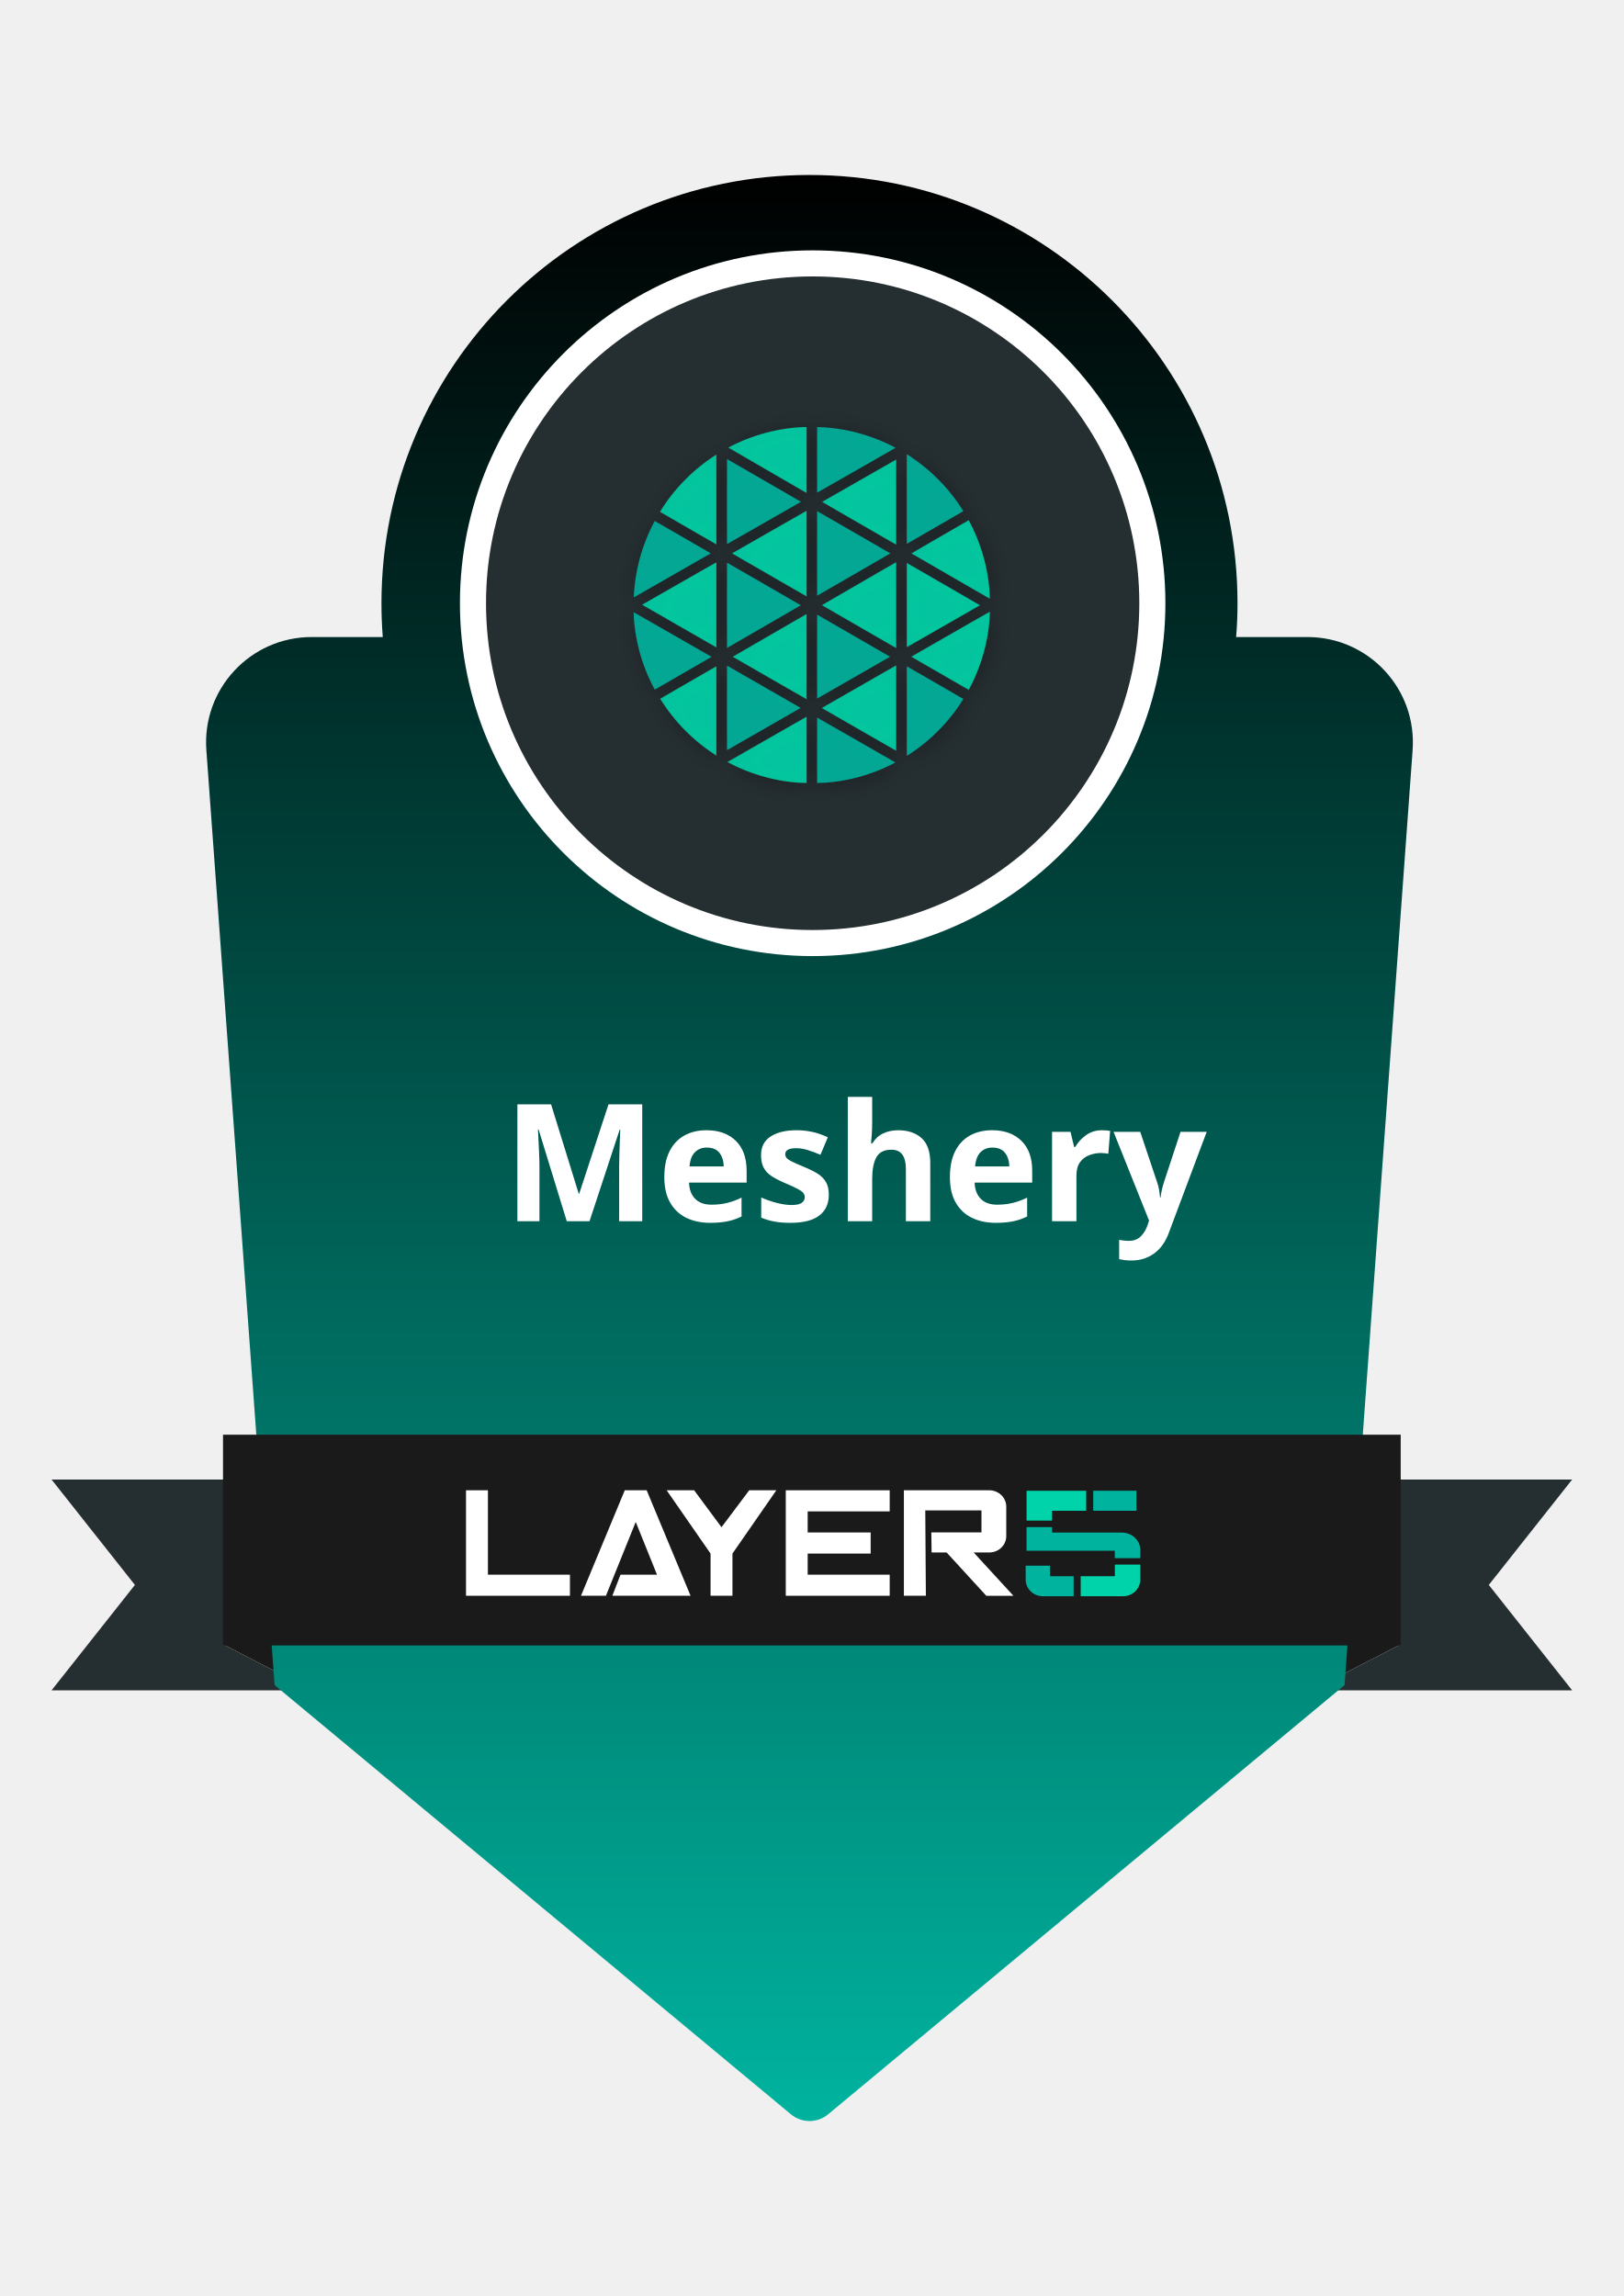
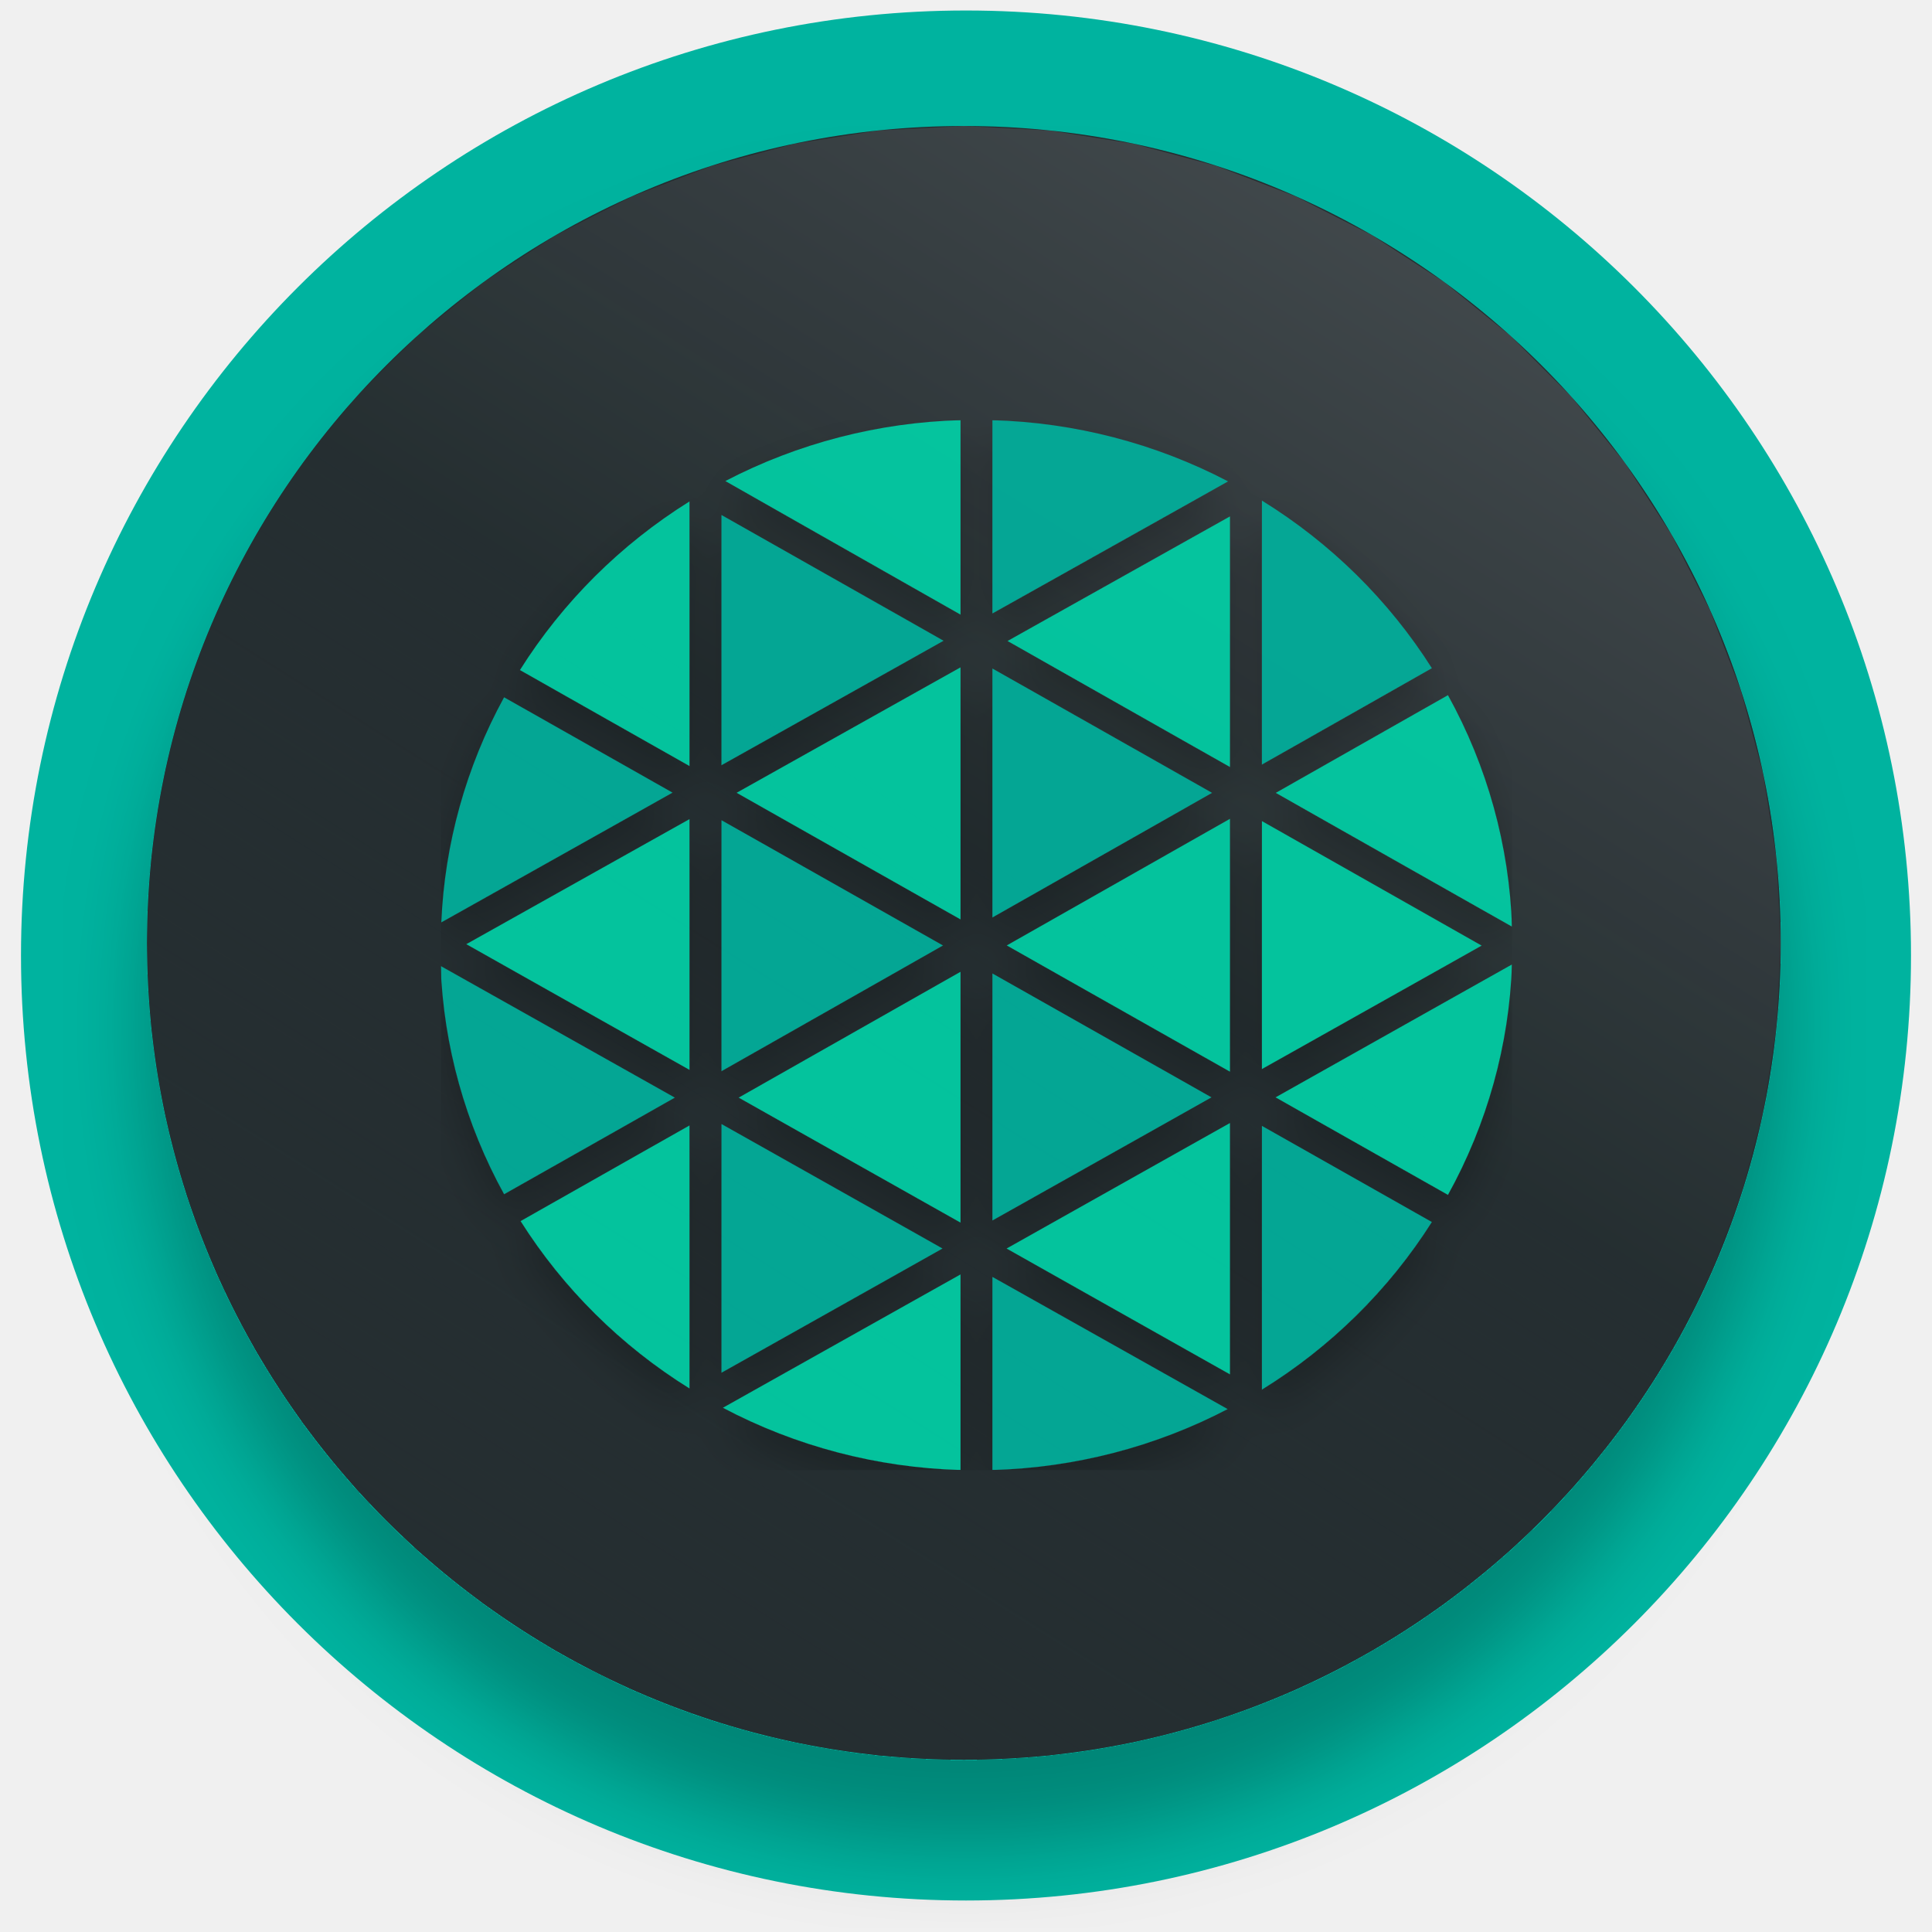
- <svg xmlns="http://www.w3.org/2000/svg" id="Layer_1" data-name="Layer 1" viewBox="0 0 595.28 841.89">
+ <svg xmlns="http://www.w3.org/2000/svg" width="90" height="90" viewBox="0 0 90 92" fill="none">
+   <circle cx="45" cy="45.5" r="45" fill="#00B39F" />
+   <g filter="url(#filter0_d_16047_38515)">
+     <circle cx="44.9" cy="44.9" r="38.9" fill="#252E31" />
+   </g>
+   <path d="M44.9 6L48.966 6.213L52.988 6.85L56.921 7.904L60.722 9.363L64.35 11.212L67.765 13.429L70.929 15.992L73.808 18.871L76.371 22.035L78.588 25.45L80.437 29.078L81.896 32.879L82.95 36.812L83.587 40.834L83.8 44.9L83.587 48.966L82.95 52.988L81.896 56.921L80.437 60.722L78.588 64.35L76.371 67.765L73.808 70.929L70.929 73.808L67.765 76.371L64.35 78.588L60.722 80.437L56.921 81.896L52.988 82.95L48.966 83.587L44.9 83.8L40.834 83.587L36.812 82.95L32.879 81.896L29.078 80.437L25.45 78.588L22.035 76.371L18.871 73.808L15.992 70.929L13.429 67.765L11.212 64.35L9.363 60.722L7.904 56.921L6.85 52.988L6.213 48.966L6 44.9L6.213 40.834L6.85 36.812L7.904 32.879L9.363 29.078L11.212 25.45L13.429 22.035L15.992 18.871L18.871 15.992L22.035 13.429L25.45 11.212L29.078 9.363L32.879 7.904L36.812 6.85L40.834 6.213L44.9 6Z" fill="url(#paint0_linear_16047_38515)" />
+   <g opacity="0.9" clip-path="url(#clip0_16047_38515)" filter="url(#filter1_d_16047_38515)">
+     <path d="M44.739 58.219V46.276L34.176 52.268L44.739 58.219Z" fill="#00D3A9" />
+     <path d="M44.739 43.781V31.779L34.078 37.752L44.739 43.781Z" fill="#00D3A9" />
+     <path d="M46.258 46.356V58.117L56.688 52.255L46.258 46.356Z" fill="#00B39F" />
+     <path d="M67.183 31.818C65.137 28.592 62.37 25.864 59.092 23.838V36.406L67.183 31.818Z" fill="#00B39F" />
+     <path d="M46.258 31.834V43.688L56.715 37.755L46.258 31.834Z" fill="#00B39F" />
+     <path d="M57.569 24.592L46.98 30.524L57.569 36.523V24.592Z" fill="#00D3A9" />
+     <path d="M33.355 24.524V36.438L43.93 30.512L33.355 24.524Z" fill="#00B39F" />
+     <path d="M23.004 33.205C21.197 36.511 20.175 40.175 20.015 43.922L31.024 37.745L23.004 33.205Z" fill="#00B39F" />
+     <path d="M31.833 39.006L21.206 44.961L31.833 50.945V39.006Z" fill="#00D3A9" />
+     <path d="M33.356 53.525V65.367L43.881 59.453L33.356 53.525Z" fill="#00B39F" />
+     <path d="M33.356 39.058V51.008L43.903 45.023L33.356 39.058Z" fill="#00B39F" />
+     <path d="M57.569 51.031V38.992L46.942 45.021L57.569 51.031Z" fill="#00D3A9" />
+     <path d="M46.258 70C50.17 69.892 54.003 68.9 57.459 67.1L46.258 60.805V70Z" fill="#00B39F" />
+     <path d="M57.569 65.445V53.477L46.934 59.454L57.569 65.445Z" fill="#00D3A9" />
+     <path d="M59.092 66.172C62.37 64.145 65.136 61.416 67.183 58.192L59.092 53.614V66.172Z" fill="#00B39F" />
+     <path d="M33.424 67.037C36.908 68.875 40.783 69.889 44.739 70V60.687L33.424 67.037Z" fill="#00D3A9" />
+     <path d="M71 44.125C70.868 40.27 69.824 36.497 67.95 33.104L59.753 37.756L71 44.125Z" fill="#00D3A9" />
+     <path d="M67.95 56.898C69.818 53.521 70.862 49.765 71 45.926L59.742 52.255L67.95 56.898Z" fill="#00D3A9" />
+     <path d="M57.478 22.923C54.018 21.115 50.177 20.117 46.258 20.009V29.211L57.478 22.923Z" fill="#00B39F" />
+     <path d="M23.791 58.148C25.825 61.363 28.574 64.088 31.833 66.117V53.593L23.791 58.148Z" fill="#00D3A9" />
+     <path d="M31.833 23.878C28.558 25.923 25.798 28.668 23.76 31.907L31.833 36.477V23.878Z" fill="#00D3A9" />
+     <path d="M19.981 45.998C20.126 49.8 21.16 53.519 23.005 56.867L31.134 52.268L19.981 45.998Z" fill="#00B39F" />
+     <path d="M44.739 20.008C40.828 20.115 36.995 21.108 33.541 22.907L44.739 29.266V20.008Z" fill="#00D3A9" />
+     <path d="M59.092 39.101V50.906L69.552 45.029L59.092 39.101Z" fill="#00D3A9" />
+   </g>
  <defs>
-     <style>
-       .cls-1 {
-         fill: #00b39f;
-       }
- 
-       .cls-2, .cls-3 {
-         fill: #fff;
-       }
- 
-       .cls-4, .cls-5 {
-         fill: #252e31;
-       }
- 
-       .cls-6 {
-         filter: url(#drop-shadow-1);
-       }
- 
-       .cls-7 {
-         clip-path: url(#clippath-1);
-       }
- 
-       .cls-8 {
-         fill: #00d3a9;
-       }
- 
-       .cls-9 {
-         clip-path: url(#clippath);
-       }
- 
-       .cls-10 {
-         fill: #a20e30;
-       }
- 
-       .cls-11 {
-         fill: none;
-       }
- 
-       .cls-5 {
-         stroke: #fff;
-         stroke-width: 9.56px;
-       }
- 
-       .cls-12 {
-         fill: #1a1a1a;
-       }
- 
-       .cls-13 {
-         fill: url(#linear-gradient);
-       }
- 
-       .cls-3 {
-         font-family: QanelasSoft-SemiBold, 'Qanelas Soft';
-         font-size: 60px;
-         font-weight: 600;
-       }
- 
-       .cls-14 {
-         opacity: .9;
-       }
-     </style>
-     <clipPath id="clippath">
-       <rect class="cls-11" x="18.91" y="64.17" width="557.47" height="713.56" />
-     </clipPath>
-     <linearGradient id="linear-gradient" x1="296.78" y1="777.94" x2="296.78" y2="64.39" gradientTransform="translate(0 842.11) scale(1 -1)" gradientUnits="userSpaceOnUse">
-       <stop offset="0" stop-color="#000" />
-       <stop offset="1" stop-color="#00b39f" />
+     <filter id="filter0_d_16047_38515" x="2" y="6" width="85.8" height="85.797" filterUnits="userSpaceOnUse" color-interpolation-filters="sRGB">
+       <feFlood flood-opacity="0" result="BackgroundImageFix" />
+       <feColorMatrix in="SourceAlpha" type="matrix" values="0 0 0 0 0 0 0 0 0 0 0 0 0 0 0 0 0 0 127 0" result="hardAlpha" />
+       <feOffset dy="4" />
+       <feGaussianBlur stdDeviation="2" />
+       <feComposite in2="hardAlpha" operator="out" />
+       <feColorMatrix type="matrix" values="0 0 0 0 0 0 0 0 0 0 0 0 0 0 0 0 0 0 0.25 0" />
+       <feBlend mode="normal" in2="BackgroundImageFix" result="effect1_dropShadow_16047_38515" />
+       <feBlend mode="normal" in="SourceGraphic" in2="effect1_dropShadow_16047_38515" result="shape" />
+     </filter>
+     <filter id="filter1_d_16047_38515" x="18" y="19" width="55" height="54" filterUnits="userSpaceOnUse" color-interpolation-filters="sRGB">
+       <feFlood flood-opacity="0" result="BackgroundImageFix" />
+       <feColorMatrix in="SourceAlpha" type="matrix" values="0 0 0 0 0 0 0 0 0 0 0 0 0 0 0 0 0 0 127 0" result="hardAlpha" />
+       <feOffset dy="1" />
+       <feGaussianBlur stdDeviation="1" />
+       <feComposite in2="hardAlpha" operator="out" />
+       <feColorMatrix type="matrix" values="0 0 0 0 0 0 0 0 0 0 0 0 0 0 0 0 0 0 0.25 0" />
+       <feBlend mode="normal" in2="BackgroundImageFix" result="effect1_dropShadow_16047_38515" />
+       <feBlend mode="normal" in="SourceGraphic" in2="effect1_dropShadow_16047_38515" result="shape" />
+     </filter>
+     <linearGradient id="paint0_linear_16047_38515" x1="72.552" y1="2.016" x2="20.998" y2="83.8" gradientUnits="userSpaceOnUse">
+       <stop stop-color="white" stop-opacity="0.17" />
+       <stop offset="0.486" stop-color="#252E31" stop-opacity="0.16" />
+       <stop offset="1" stop-color="#252E31" />
    </linearGradient>
-     <filter id="drop-shadow-1" filterUnits="userSpaceOnUse">
-       <feOffset dx="1" dy="1" />
-       <feGaussianBlur result="blur" stdDeviation="4" />
-       <feFlood flood-color="#000" flood-opacity=".3" />
-       <feComposite in2="blur" operator="in" />
-       <feComposite in="SourceGraphic" />
-     </filter>
-     <clipPath id="clippath-1">
-       <rect class="cls-11" x="232.33" y="156.55" width="130.61" height="130.61" />
+     <clipPath id="clip0_16047_38515">
+       <rect width="51" height="50" fill="white" transform="matrix(-1 0 0 -1 71 70)" />
    </clipPath>
  </defs>
-   <g id="Meshery">
-     <g class="cls-9">
-       <g>
-         <path class="cls-12" d="m480.87,602.94v16.86l32.65-16.86h-32.65Z" />
-         <path class="cls-12" d="m114.41,619.8v-16.86h-32.65l32.65,16.86Z" />
-         <path class="cls-4" d="m576.37,542.52H18.91l30.55,38.64-30.55,38.64h95.5l-32.65-16.86h32.65v-19.01h366.46v19.01h32.65l-32.65,16.86h95.5l-30.55-38.64,30.55-38.64Z" />
-         <path class="cls-13" d="m517.88,275.16l-24.94,342.73-189.32,157.36c-3.92,3.3-9.75,3.3-13.67,0l-189.28-157.36-25.01-342.73c-1.69-22.44,16.09-41.57,38.58-41.57h26.09c-.32-4.09-.48-8.22-.48-12.4,0-86.74,70.27-157.03,156.92-157.03s156.92,70.29,156.92,157.03c0,4.17-.16,8.31-.51,12.4h26.15c22.49,0,40.26,19.13,38.54,41.57Z" />
-         <path class="cls-5" d="m297.92,345.8c68.78,0,124.55-55.79,124.55-124.61s-55.78-124.61-124.55-124.61-124.52,55.79-124.52,124.61,55.75,124.61,124.52,124.61Z" />
-         <g class="cls-6">
-           <g class="cls-7">
-             <g class="cls-14">
-               <path class="cls-8" d="m295.69,256.37v-31.2l-27.04,15.65,27.04,15.54Z" />
-               <path class="cls-8" d="m295.69,218.66v-31.35l-27.3,15.6,27.3,15.75Z" />
-               <path class="cls-1" d="m299.58,225.4v30.72l26.69-15.31-26.69-15.41Z" />
-               <path class="cls-1" d="m353.16,187.42c-5.22-8.43-12.33-15.55-20.71-20.85v32.83l20.71-11.98Z" />
-               <path class="cls-1" d="m299.58,187.45v30.96l26.79-15.5-26.79-15.47Z" />
-               <path class="cls-8" d="m328.54,168.53l-27.11,15.5,27.11,15.67v-31.17Z" />
-               <path class="cls-1" d="m266.55,168.36v31.12l27.08-15.48-27.08-15.64Z" />
-               <path class="cls-1" d="m240.04,191.04c-4.65,8.64-7.26,18.21-7.68,27.99l28.19-16.13-20.51-11.86Z" />
-               <path class="cls-8" d="m262.63,206.19l-27.2,15.55,27.2,15.63v-31.19Z" />
-               <path class="cls-1" d="m266.55,244.1v30.93l26.95-15.45-26.95-15.49Z" />
-               <path class="cls-1" d="m266.55,206.34v31.22l27.01-15.63-27.01-15.58Z" />
-               <path class="cls-8" d="m328.54,237.6v-31.45l-27.2,15.75,27.2,15.7Z" />
-               <path class="cls-1" d="m299.58,287.15c10-.28,19.85-2.87,28.67-7.57l-28.67-16.44v24.02Z" />
-               <path class="cls-8" d="m328.54,275.26v-31.26l-27.24,15.61,27.24,15.65Z" />
-               <path class="cls-1" d="m332.46,277.15c8.38-5.29,15.48-12.42,20.71-20.85l-20.71-11.96v32.8Z" />
-               <path class="cls-8" d="m266.71,279.41c8.92,4.8,18.86,7.45,28.99,7.74v-24.33l-28.99,16.59Z" />
-               <path class="cls-8" d="m362.94,219.56c-.35-10.07-3.03-19.93-7.8-28.79l-20.99,12.15,28.8,16.64Z" />
-               <path class="cls-8" d="m355.14,252.93c4.78-8.82,7.45-18.63,7.8-28.66l-28.83,16.53,21.02,12.13Z" />
-               <path class="cls-1" d="m328.31,164.19c-8.86-4.72-18.7-7.33-28.73-7.61v24.04l28.73-16.42Z" />
-               <path class="cls-8" d="m242.05,256.21c5.19,8.4,12.23,15.51,20.58,20.82v-32.71l-20.58,11.9Z" />
-               <path class="cls-8" d="m262.63,166.69c-8.38,5.34-15.45,12.51-20.67,20.97l20.67,11.94v-32.91Z" />
-               <path class="cls-1" d="m232.27,224.47c.38,9.93,3.03,19.64,7.77,28.39l20.8-12.01-28.57-16.38Z" />
-               <path class="cls-8" d="m295.69,156.55c-10.03.28-19.85,2.87-28.67,7.57l28.67,16.61v-24.18Z" />
-               <path class="cls-8" d="m332.46,206.44v30.84l26.79-15.35-26.79-15.49Z" />
-             </g>
-           </g>
-         </g>
-         <path class="cls-10" d="m114.41,583.9v19.01h366.46v-19.01H114.41Z" />
-         <path class="cls-12" d="m513.52,603.34H81.76v-77.27h431.76v77.27Z" />
-         <path class="cls-2" d="m178.88,546.45h-8.03v38.68h38.1v-7.73h-30.07v-30.95Z" />
-         <path class="cls-2" d="m229.05,546.45l-16.05,38.68h9.14l10.93-27.07,7.8,19.34h-13.38l-2.99,7.73h28.67l-16.09-38.68h-8.03Z" />
-         <path class="cls-2" d="m264.51,559.99l-10.03-13.54h-10.07l16.09,23.21v15.47h8.03v-15.47l16.09-23.21h-9.94l-10.16,13.54Z" />
-         <path class="cls-2" d="m288.08,552.54v32.59h38.1v-7.73h-30.07v-7.74h23.09v-7.74h-23.09v-7.73h30.07v-7.74h-38.1v6.09Z" />
-         <path class="cls-2" d="m339.21,553.83h20.61v8.05h-18.38l.1,7.38h5.51l14.56,15.89h9.94l-14.59-15.89h5.7c.83,0,1.66-.15,2.39-.46.76-.3,1.47-.74,2.04-1.3.57-.56,1.05-1.22,1.34-1.95.32-.73.48-1.51.48-2.3v-10.79c0-1.59-.64-3.12-1.82-4.25-1.18-1.13-2.77-1.76-4.43-1.76h-31.28v38.68h8.06l-.22-31.3Z" />
-         <path class="cls-1" d="m416.62,546.62h-15.83v7.34h15.83v-7.34Z" />
-         <path class="cls-1" d="m418.05,571.34v-3.04c0-3.5-3.06-6.34-6.85-6.34h-25.52v-2h-9.33v8.66h32.36v2.71h9.33Z" />
-         <path class="cls-8" d="m385.69,557.57v-3.6h12.52v-7.34h-21.85v10.94h9.33Z" />
-         <path class="cls-8" d="m408.72,573.7v4.27h-12.52v7.34h15.42c1.66.03,3.28-.59,4.49-1.71,1.21-1.12,1.91-2.65,1.94-4.27v-5.63h-9.33Z" />
-         <path class="cls-1" d="m384.95,574.1v3.87h8.66v7.34h-11.15c-1.66.03-3.28-.59-4.49-1.71-1.21-1.12-1.91-2.66-1.94-4.27v-5.23h8.92Z" />
-       </g>
-       <text class="cls-3" transform="translate(184.27 447.79)">
-         <tspan x="0" y="0">Meshery</tspan>
-       </text>
-     </g>
-   </g>
</svg>
